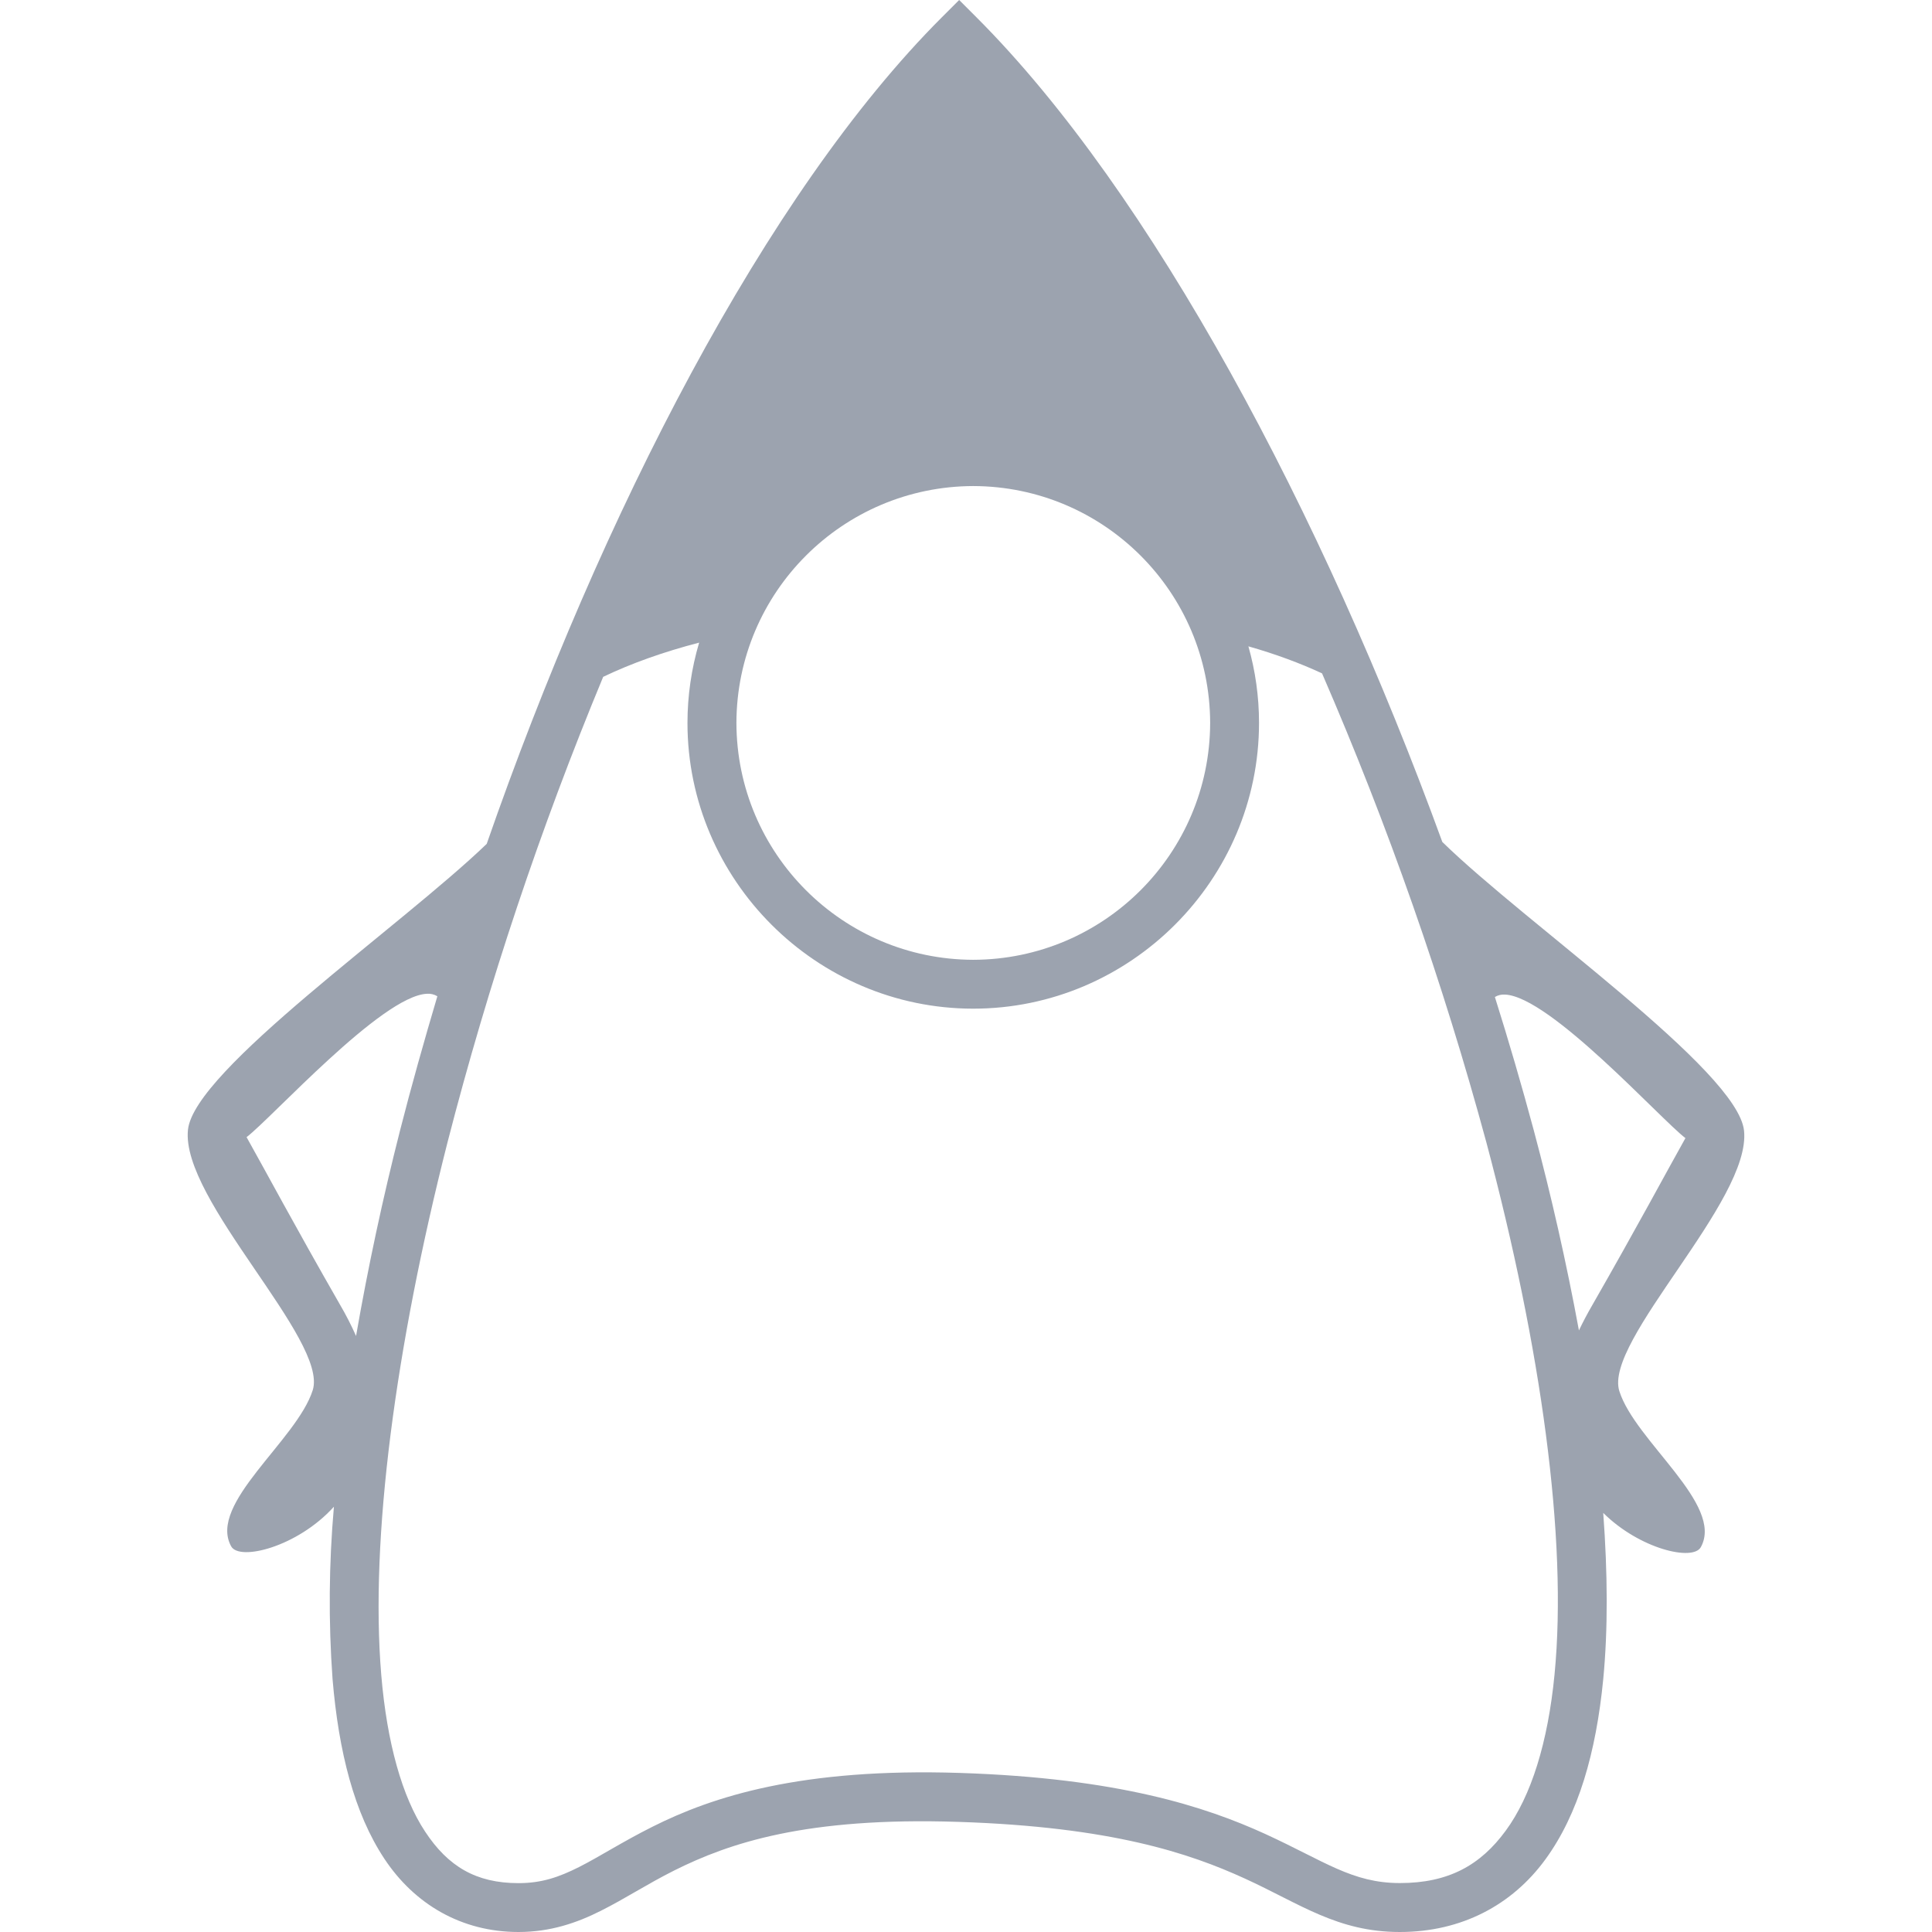
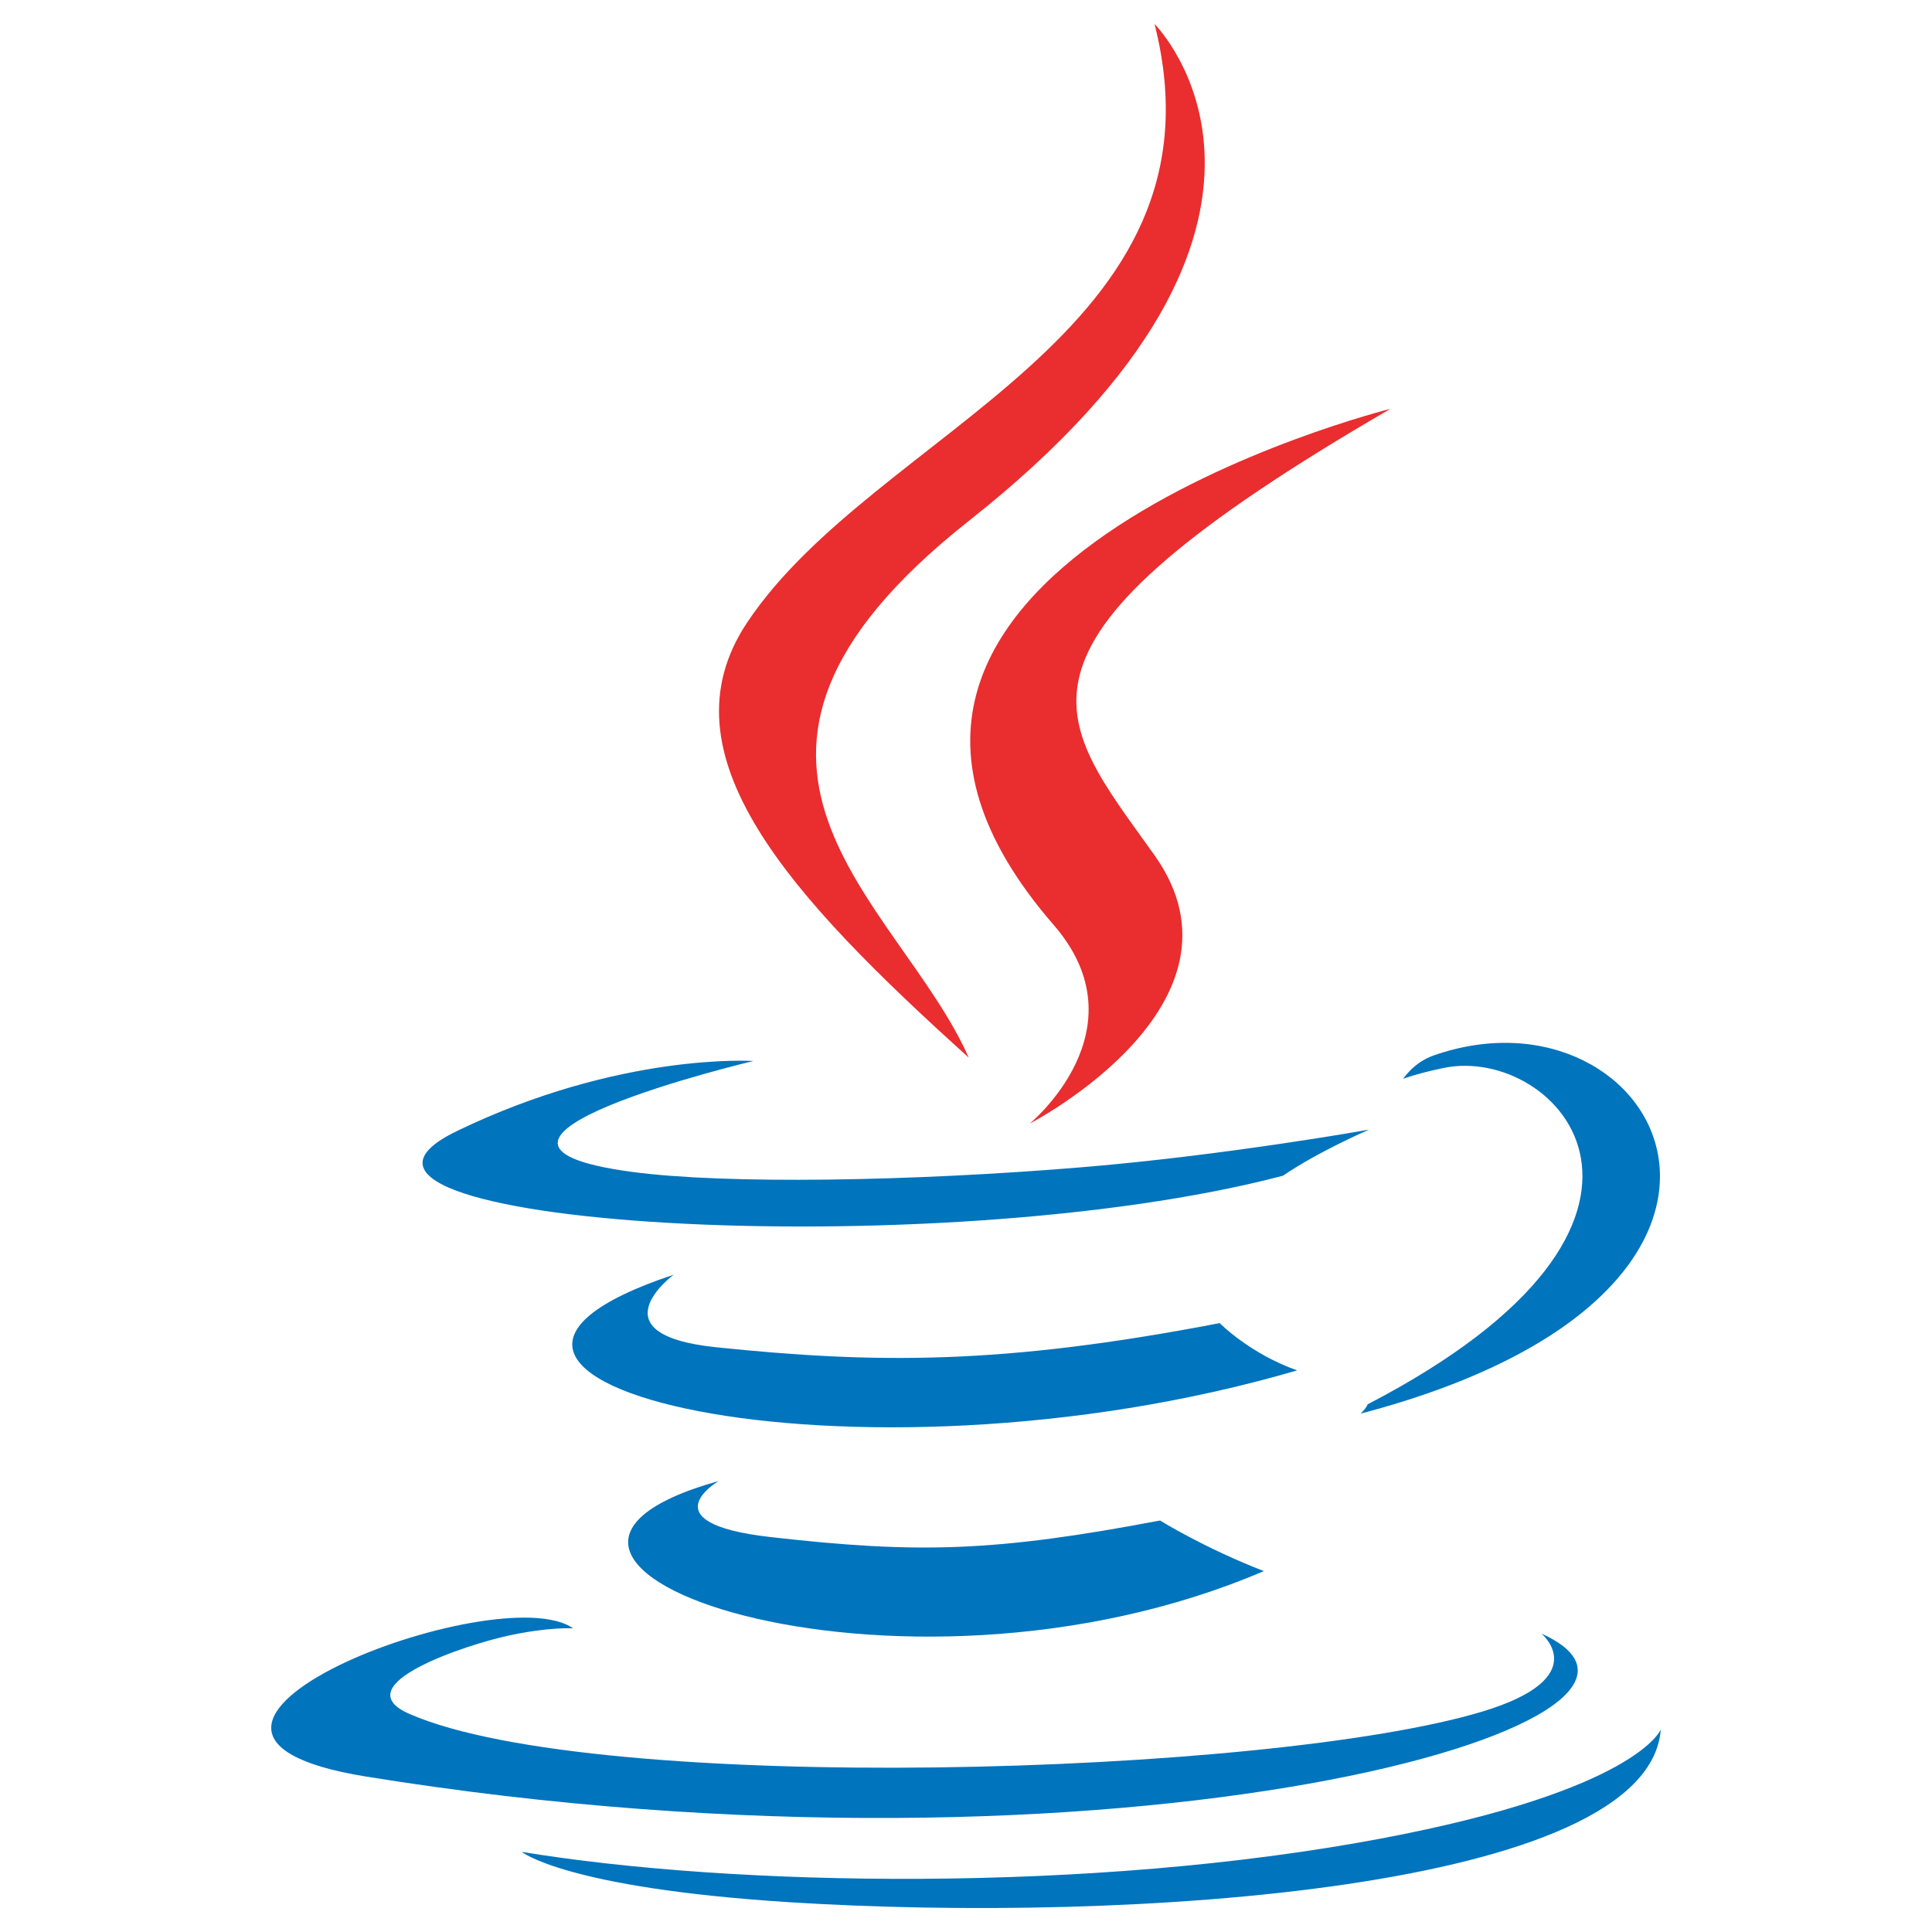
- <svg xmlns="http://www.w3.org/2000/svg" fill="#9CA3AF" role="img" viewBox="0 0 24 24">
-   <path d="M11.915 0 11.7.215C9.515 2.4 7.47 6.39 6.046 10.483c-1.064 1.024-3.633 2.81-3.711 3.551-.093.87 1.746 2.611 1.55 3.235-.198.625-1.304 1.408-1.014 1.939.1.188.823.011 1.277-.491a13.389 13.389 0 0 0-.017 2.14c.076.906.27 1.668.643 2.232.372.563.956.911 1.667.911.397 0 .727-.114 1.024-.264.298-.149.571-.33.91-.5.68-.34 1.634-.666 3.53-.604 1.903.062 2.872.39 3.559.704.687.314 1.15.664 1.925.664.767 0 1.395-.336 1.807-.9.412-.563.631-1.33.72-2.24.06-.623.055-1.32 0-2.066.454.45 1.117.604 1.213.424.29-.53-.816-1.314-1.013-1.937-.198-.624 1.642-2.366 1.549-3.236-.08-.748-2.707-2.568-3.748-3.586C16.428 6.374 14.308 2.394 12.13.215zm.175 6.038a2.95 2.95 0 0 1 2.943 2.942 2.95 2.95 0 0 1-2.943 2.943A2.95 2.95 0 0 1 9.148 8.98a2.95 2.95 0 0 1 2.942-2.942zM8.685 7.983a3.515 3.515 0 0 0-.145.997c0 1.951 1.6 3.55 3.55 3.55 1.95 0 3.55-1.598 3.55-3.55 0-.329-.046-.648-.132-.951.334.095.64.208.915.336a42.699 42.699 0 0 1 2.042 5.829c.678 2.545 1.01 4.92.846 6.607-.082.844-.29 1.51-.606 1.94-.315.431-.713.651-1.315.651-.593 0-.932-.27-1.673-.61-.741-.338-1.825-.694-3.792-.758-1.974-.064-3.073.293-3.821.669-.375.188-.659.373-.911.5s-.466.2-.752.2c-.53 0-.876-.209-1.16-.64-.285-.43-.474-1.101-.545-1.948-.141-1.693.176-4.069.823-6.614a43.155 43.155 0 0 1 1.934-5.783c.348-.167.749-.31 1.192-.425zm-3.382 4.362a.216.216 0 0 1 .13.031c-.166.56-.323 1.116-.463 1.665a33.849 33.849 0 0 0-.547 2.555 3.9 3.9 0 0 0-.2-.39c-.58-1.012-.914-1.642-1.16-2.08.315-.24 1.679-1.755 2.24-1.781zm13.394.01c.562.027 1.926 1.543 2.24 1.783-.246.438-.58 1.068-1.16 2.08a4.428 4.428 0 0 0-.163.309 32.354 32.354 0 0 0-.562-2.49 40.579 40.579 0 0 0-.482-1.652.216.216 0 0 1 .127-.03z" />
+ <svg xmlns="http://www.w3.org/2000/svg" viewBox="0 0 128 128">
+   <path fill="#0074BD" d="M47.617 98.12s-4.767 2.774 3.397 3.71c9.892 1.13 14.947.968 25.845-1.092 0 0 2.871 1.795 6.873 3.351-24.439 10.47-55.308-.607-36.115-5.969zm-2.988-13.665s-5.348 3.959 2.823 4.805c10.567 1.091 18.91 1.18 33.354-1.6 0 0 1.993 2.025 5.132 3.131-29.542 8.64-62.446.68-41.309-6.336z" />
+   <path fill="#EA2D2E" d="M69.802 61.271c6.025 6.935-1.58 13.17-1.58 13.17s15.289-7.891 8.269-17.777c-6.559-9.215-11.587-13.792 15.635-29.58 0 .001-42.731 10.67-22.324 34.187z" />
+   <path fill="#0074BD" d="M102.123 108.229s3.529 2.91-3.888 5.159c-14.102 4.272-58.706 5.56-71.094.171-4.451-1.938 3.899-4.625 6.526-5.192 2.739-.593 4.303-.485 4.303-.485-4.953-3.487-32.013 6.85-13.743 9.815 49.821 8.076 90.817-3.637 77.896-9.468zM49.912 70.294s-22.686 5.389-8.033 7.348c6.188.828 18.518.638 30.011-.326 9.39-.789 18.813-2.474 18.813-2.474s-3.308 1.419-5.704 3.053c-23.042 6.061-67.544 3.238-54.731-2.958 10.832-5.239 19.644-4.643 19.644-4.643zm40.697 22.747c23.421-12.167 12.591-23.86 5.032-22.285-1.848.385-2.677.72-2.677.72s.688-1.079 2-1.543c14.953-5.255 26.451 15.503-4.823 23.725 0-.002.359-.327.468-.617z" />
+   <path fill="#EA2D2E" d="M76.491 1.587S89.459 14.563 64.188 34.51c-20.266 16.006-4.621 25.13-.007 35.559-11.831-10.673-20.509-20.07-14.688-28.815C58.041 28.42 81.722 22.195 76.491 1.587z" />
+   <path fill="#0074BD" d="M52.214 126.021c22.476 1.437 57-.8 57.817-11.436 0 0-1.571 4.032-18.577 7.231-19.186 3.612-42.854 3.191-56.887.874 0 .001 2.875 2.381 17.647 3.331z" />
</svg>
